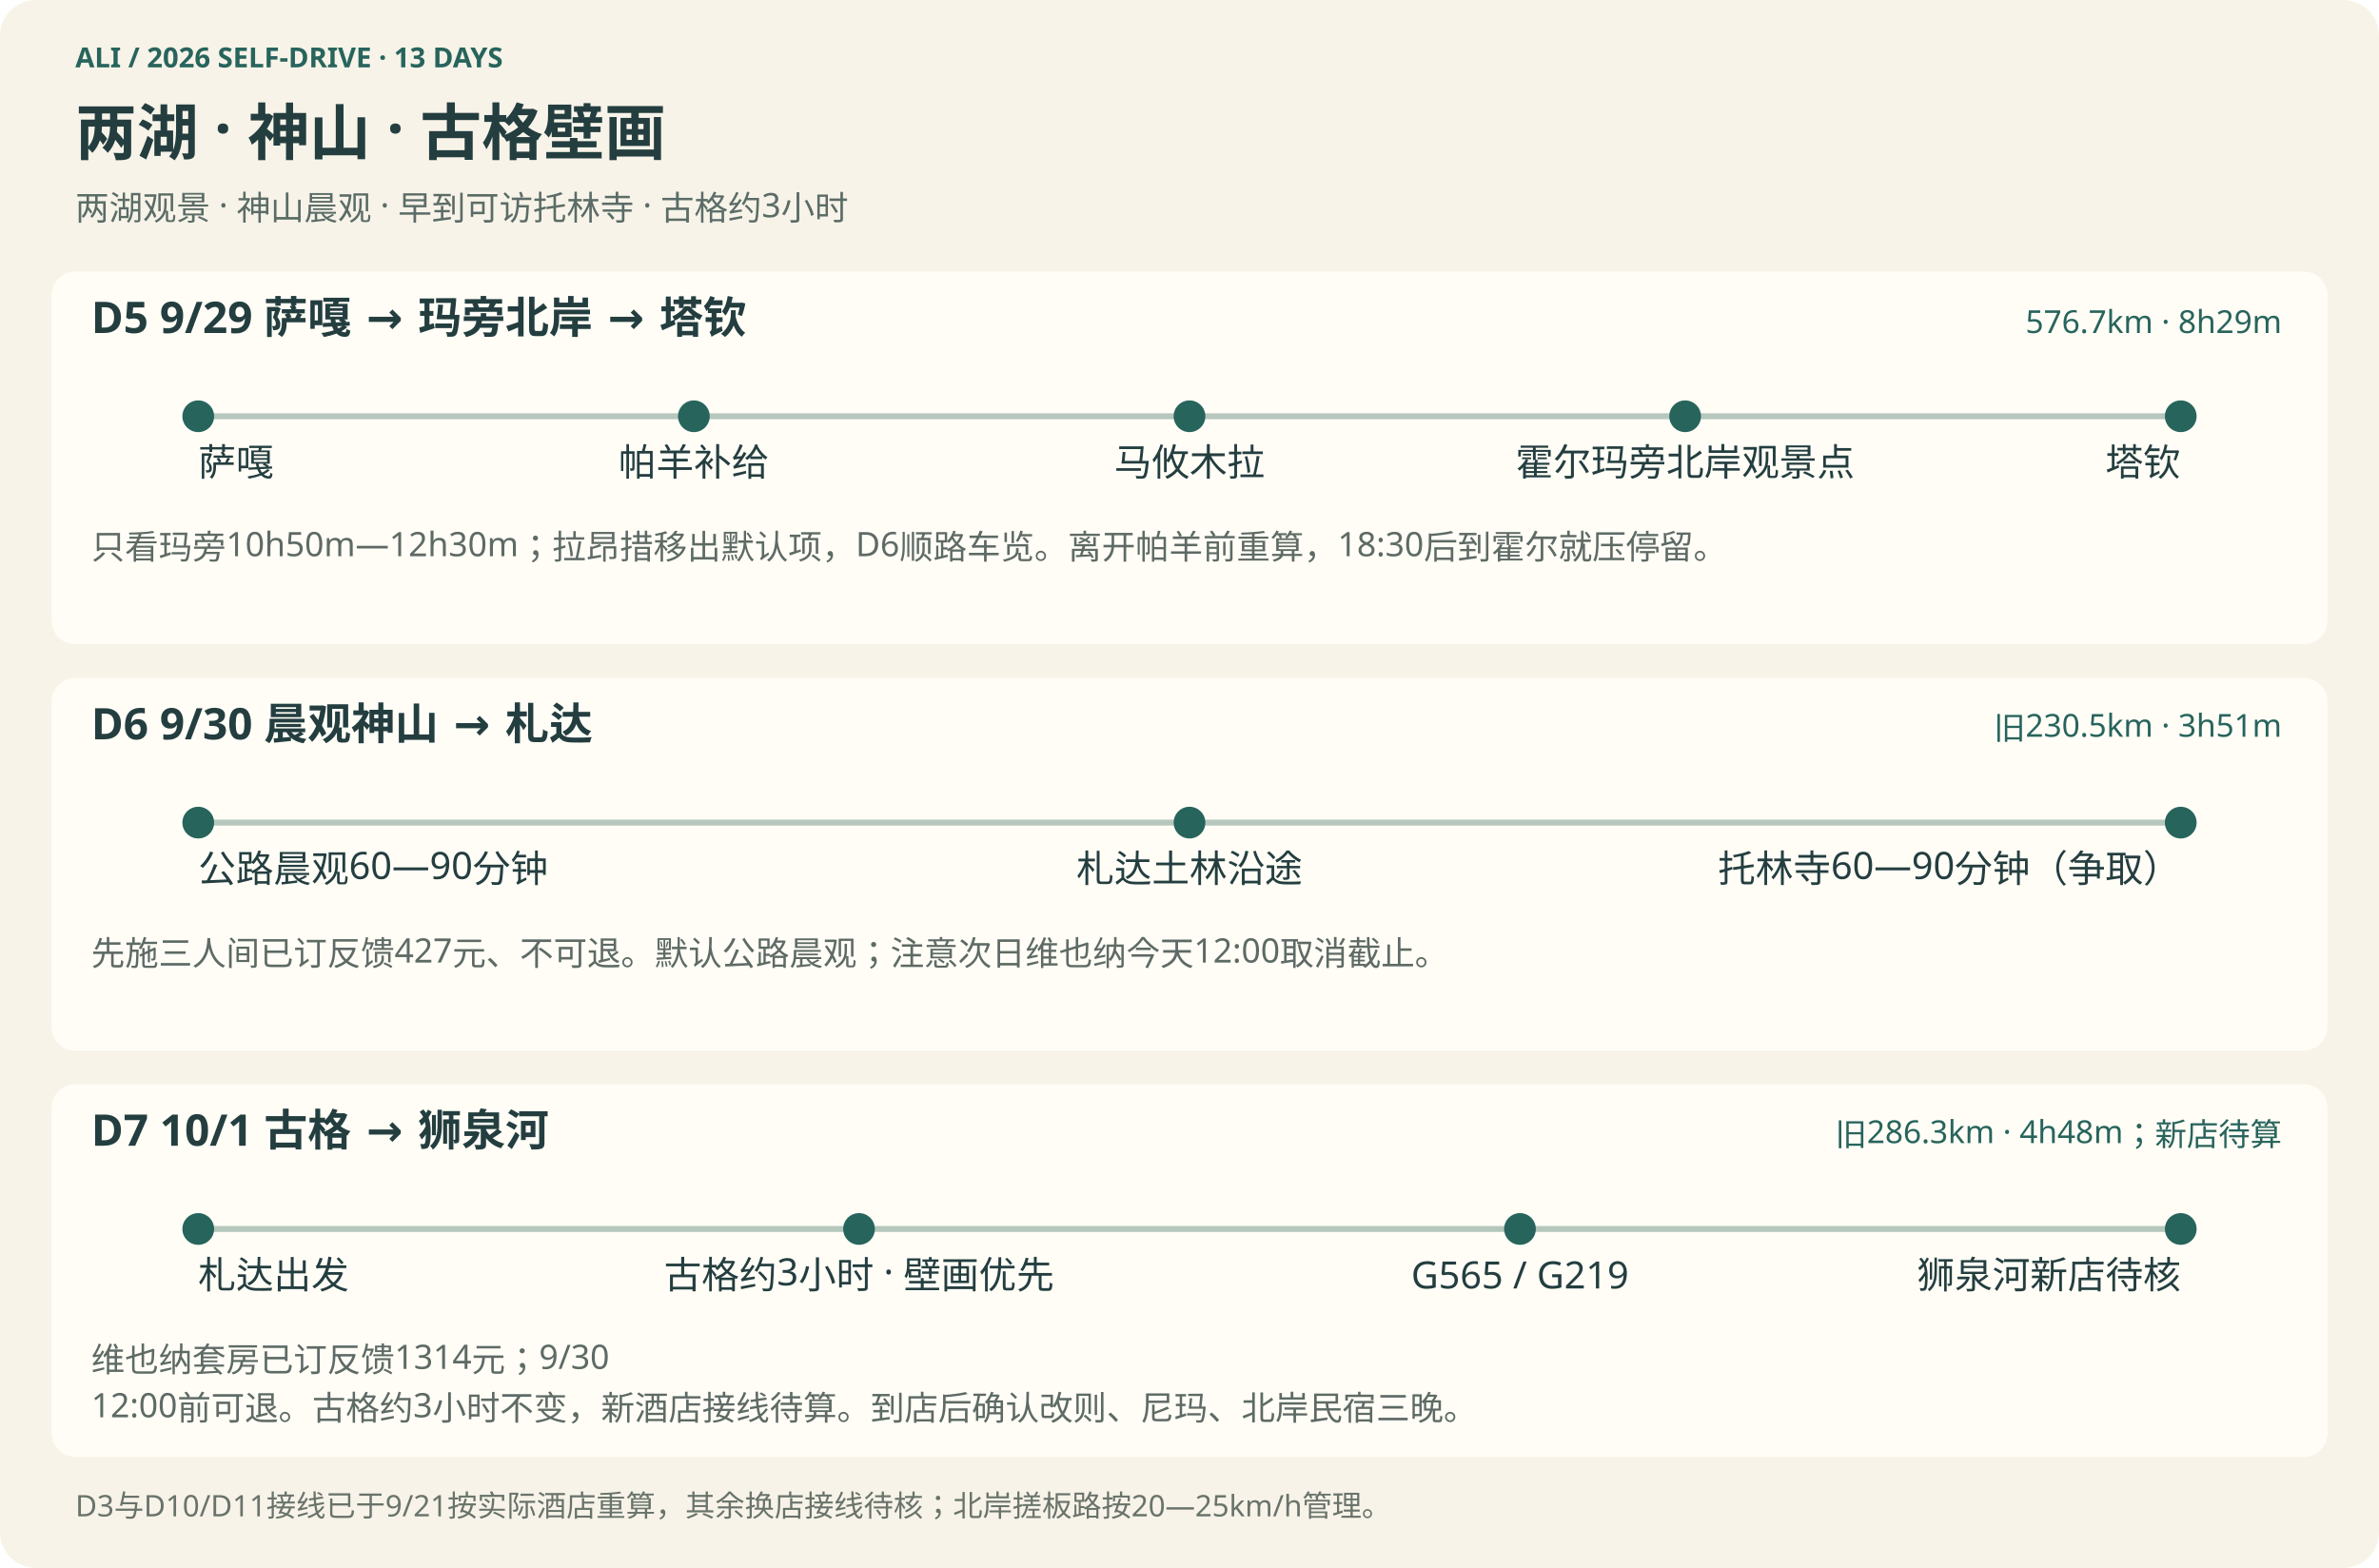
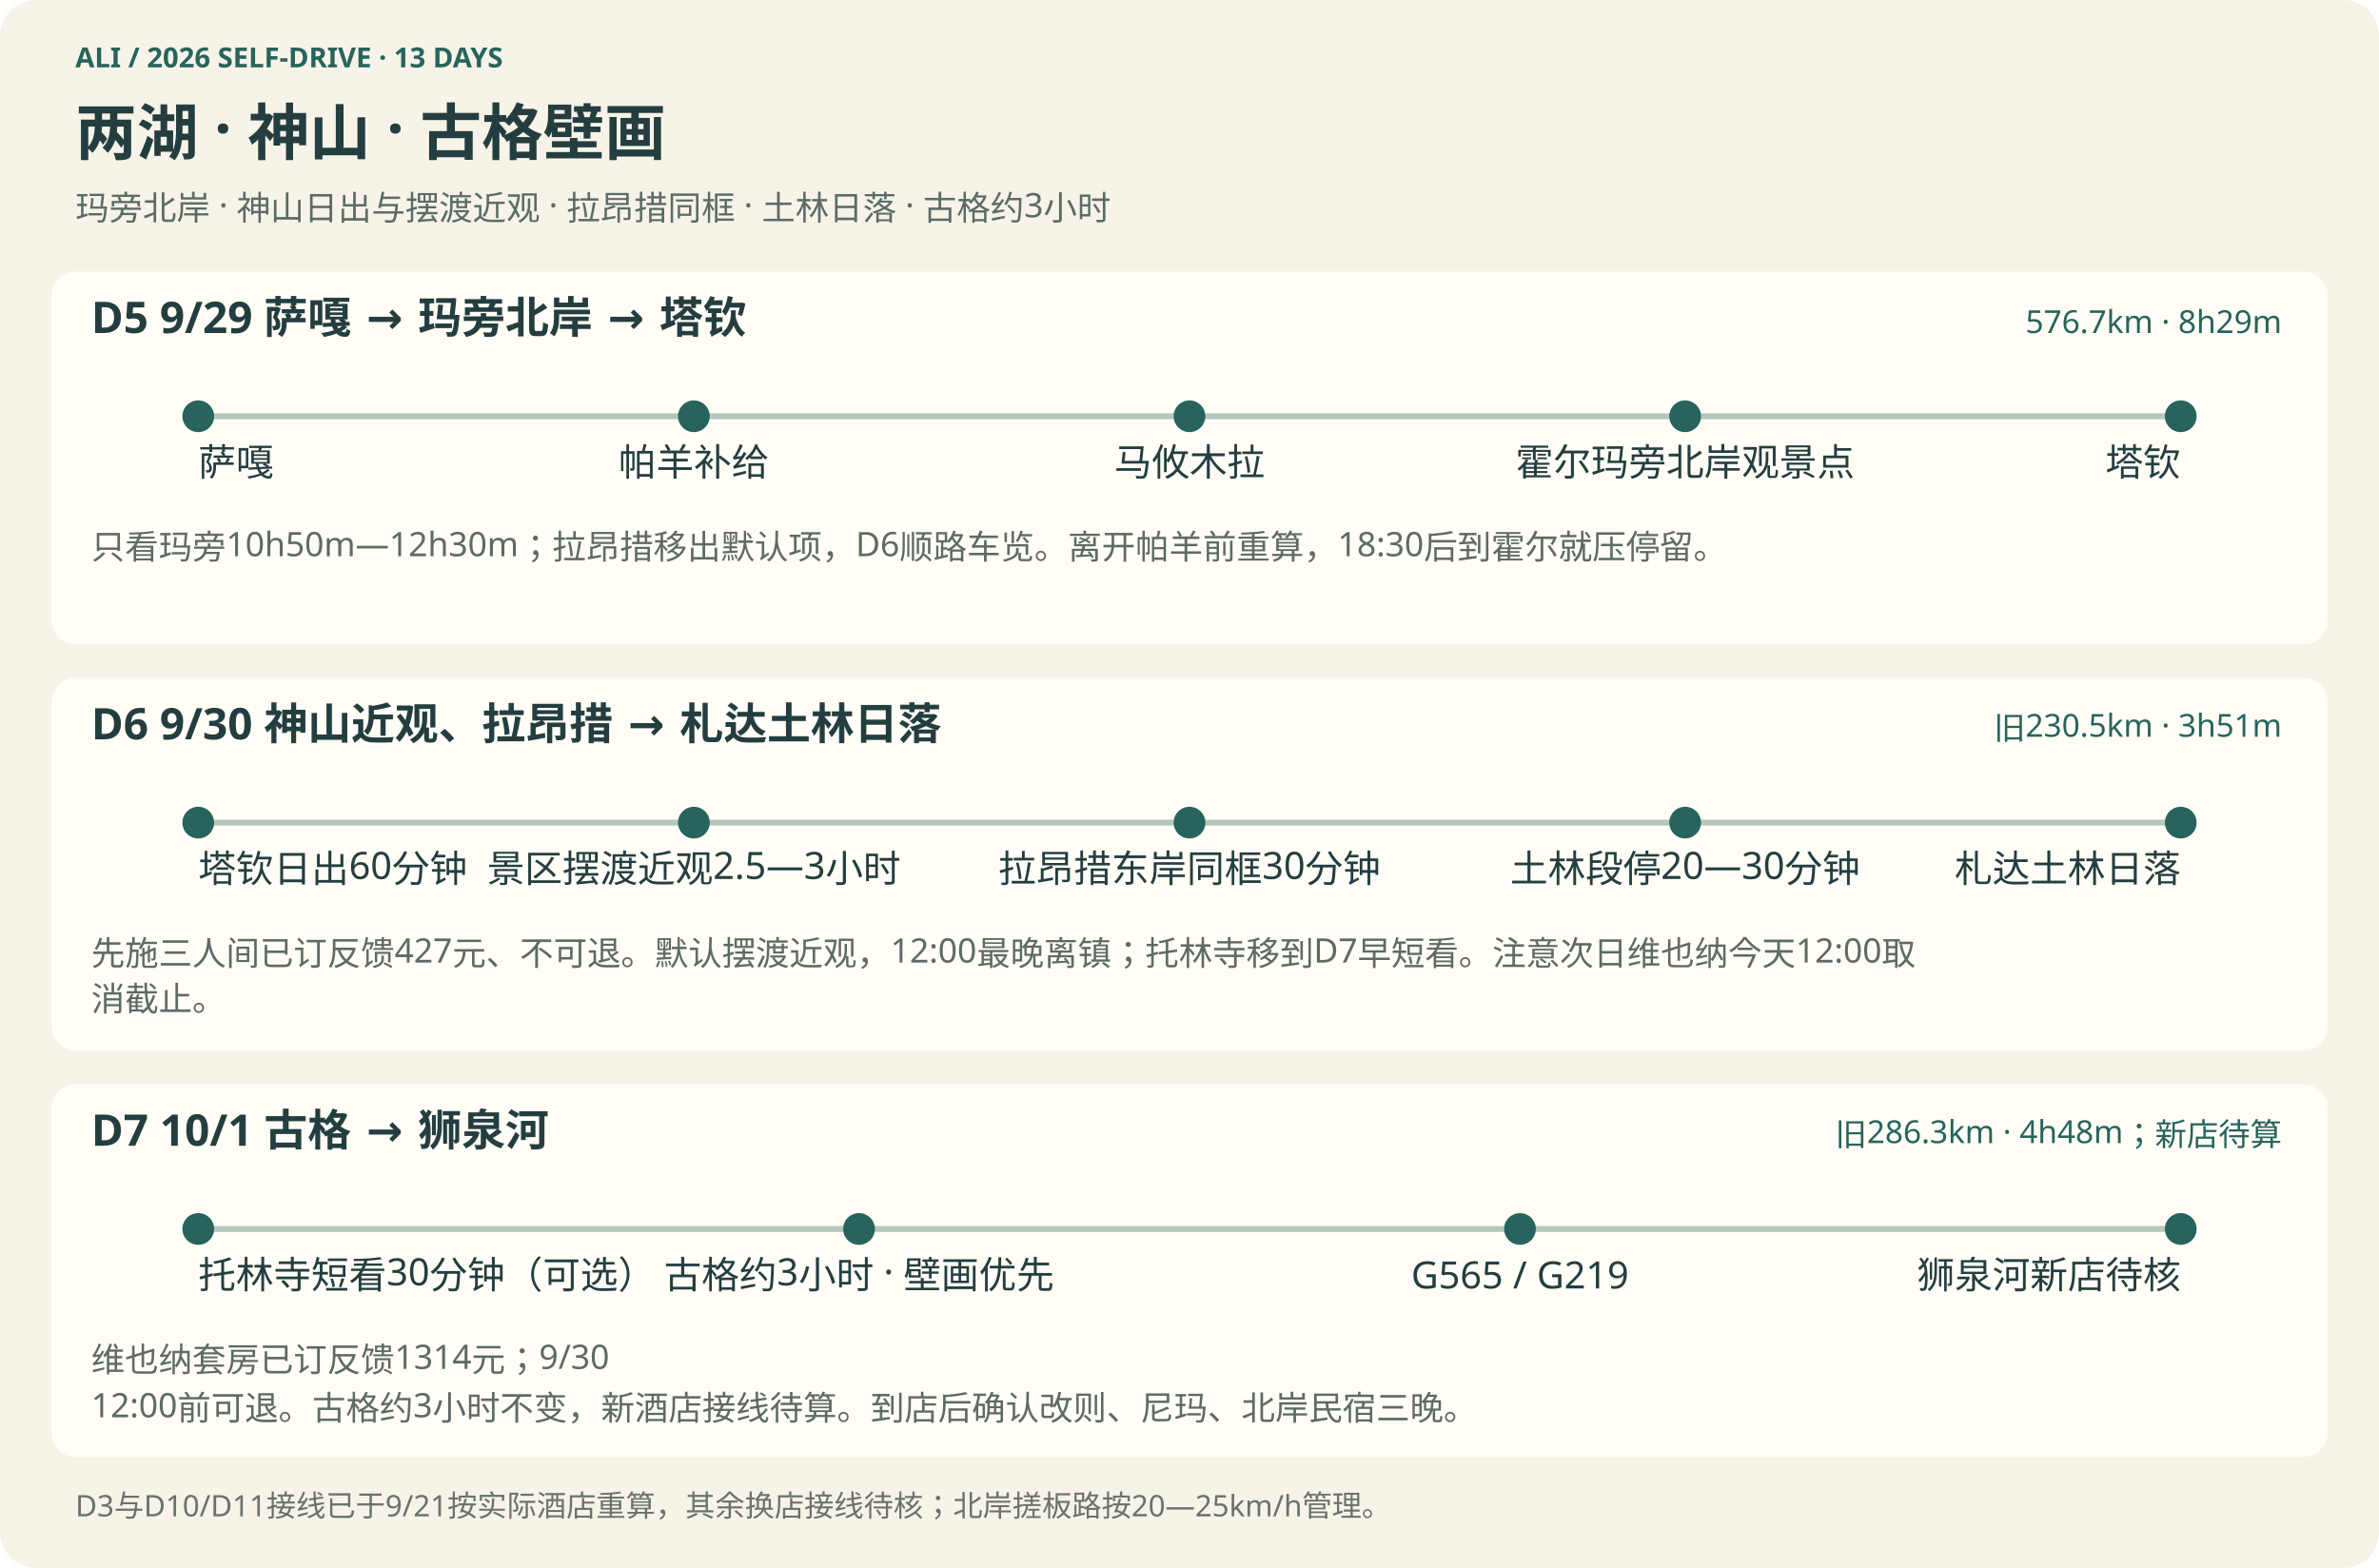
<svg xmlns="http://www.w3.org/2000/svg" viewBox="0 0 1200 791" class="ali-route-map" role="img">
  <g font-family="PingFang SC,Microsoft YaHei,sans-serif">
    <rect width="1200" height="791" rx="18" fill="#f7f3e8" />
    <text x="38.0" y="34.0" font-size="14" fill="#27645c" text-anchor="start" font-weight="600">ALI / 2026     SELF-DRIVE · 13 DAYS</text>
    <text x="38.0" y="78.0" font-size="31" fill="#243e40" text-anchor="start" font-weight="700">两湖 · 神山 · 古格壁画</text>
-     <text x="38.0" y="111.0" font-size="17" fill="#5b6c67" text-anchor="start" font-weight="400">两湖观景 · 神山晨观 · 早到可访托林寺 · 古格约3小时</text>
+     <text x="38.0" y="111.0" font-size="17" fill="#5b6c67" text-anchor="start" font-weight="400">玛旁北岸 · 神山日出与摆渡近观 · 拉昂措同框 · 土林日落 · 古格约3小时</text>
    <rect x="26" y="137" width="1148" height="188" rx="12" fill="#fffdf6" />
    <text x="46.0" y="168.0" font-size="22" fill="#243e40" text-anchor="start" font-weight="600">D5  9/29  萨嘎 → 玛旁北岸 → 塔钦</text>
    <text x="1151.0" y="168.0" font-size="16" fill="#27645c" text-anchor="end" font-weight="400">576.7km · 8h29m</text>
    <g data-layer="route-a">
      <line x1="100" y1="210" x2="1100" y2="210" stroke="#b6c8bd" stroke-width="3" />
    </g>
    <g data-layer="sights-core">
      <g class="point tier-1" data-point-id="d5-stop-0" data-title="萨嘎" data-summary="只看玛旁10h50m—12h30m；拉昂措移出默认项，D6顺路车览。离开帕羊前重算，18:30后到霍尔就压停留。" data-day-a="D5" data-kind="viewpoint" data-tier="1" data-action="core" data-status="documented" data-route-scope="A" data-elevation="" data-cost-basis="导航核查日期见日卡；点位与连线不是停车、准入或飞行许可。">
        <circle class="point-symbol" cx="100.0" cy="210" r="8" fill="#27645c" />
        <text x="100.0" y="240.0" font-size="19" fill="#243e40" text-anchor="start" font-weight="500">萨嘎</text>
      </g>
      <g class="point tier-1" data-point-id="d5-stop-1" data-title="帕羊补给" data-summary="只看玛旁10h50m—12h30m；拉昂措移出默认项，D6顺路车览。离开帕羊前重算，18:30后到霍尔就压停留。" data-day-a="D5" data-kind="viewpoint" data-tier="1" data-action="core" data-status="documented" data-route-scope="A" data-elevation="" data-cost-basis="导航核查日期见日卡；点位与连线不是停车、准入或飞行许可。">
        <circle class="point-symbol" cx="350.0" cy="210" r="8" fill="#27645c" />
        <text x="350.0" y="240.0" font-size="19" fill="#243e40" text-anchor="middle" font-weight="500">帕羊补给</text>
      </g>
      <g class="point tier-1" data-point-id="d5-stop-2" data-title="马攸木拉" data-summary="只看玛旁10h50m—12h30m；拉昂措移出默认项，D6顺路车览。离开帕羊前重算，18:30后到霍尔就压停留。" data-day-a="D5" data-kind="viewpoint" data-tier="1" data-action="core" data-status="documented" data-route-scope="A" data-elevation="" data-cost-basis="导航核查日期见日卡；点位与连线不是停车、准入或飞行许可。">
        <circle class="point-symbol" cx="600.0" cy="210" r="8" fill="#27645c" />
        <text x="600.0" y="240.0" font-size="19" fill="#243e40" text-anchor="middle" font-weight="500">马攸木拉</text>
      </g>
      <g class="point tier-1" data-point-id="d5-stop-3" data-title="霍尔玛旁北岸观景点" data-summary="只看玛旁10h50m—12h30m；拉昂措移出默认项，D6顺路车览。离开帕羊前重算，18:30后到霍尔就压停留。" data-day-a="D5" data-kind="viewpoint" data-tier="1" data-action="core" data-status="documented" data-route-scope="A" data-elevation="" data-cost-basis="导航核查日期见日卡；点位与连线不是停车、准入或飞行许可。">
        <circle class="point-symbol" cx="850.0" cy="210" r="8" fill="#27645c" />
        <text x="850.0" y="240.0" font-size="19" fill="#243e40" text-anchor="middle" font-weight="500">霍尔玛旁北岸观景点</text>
      </g>
      <g class="point tier-1" data-point-id="d5-stop-4" data-title="塔钦" data-summary="只看玛旁10h50m—12h30m；拉昂措移出默认项，D6顺路车览。离开帕羊前重算，18:30后到霍尔就压停留。" data-day-a="D5" data-kind="viewpoint" data-tier="1" data-action="core" data-status="documented" data-route-scope="A" data-elevation="" data-cost-basis="导航核查日期见日卡；点位与连线不是停车、准入或飞行许可。">
        <circle class="point-symbol" cx="1100.0" cy="210" r="8" fill="#27645c" />
        <text x="1100.0" y="240.0" font-size="19" fill="#243e40" text-anchor="end" font-weight="500">塔钦</text>
      </g>
    </g>
    <text x="46.0" y="282.0" font-size="17" fill="#5e6a65" text-anchor="start" font-weight="400">只看玛旁10h50m—12h30m；拉昂措移出默认项，D6顺路车览。离开帕羊前重算，18:30后到霍尔就压停留。</text>
    <rect x="26" y="342" width="1148" height="188" rx="12" fill="#fffdf6" />
-     <text x="46.0" y="373.0" font-size="22" fill="#243e40" text-anchor="start" font-weight="600">D6  9/30  晨观神山 → 札达</text>
+     <text x="46.0" y="373.0" font-size="22" fill="#243e40" text-anchor="start" font-weight="600">D6  9/30  神山近观、拉昂措 → 札达土林日落</text>
    <text x="1151.0" y="373.0" font-size="16" fill="#27645c" text-anchor="end" font-weight="400">旧230.5km · 3h51m</text>
    <g data-layer="route-a">
      <line x1="100" y1="415" x2="1100" y2="415" stroke="#b6c8bd" stroke-width="3" />
    </g>
    <g data-layer="sights-core">
-       <g class="point tier-1" data-point-id="d6-stop-0" data-title="公路晨观60—90分钟" data-summary="先施三人间已订反馈427元、不可退。默认公路晨观；注意次日维也纳今天12:00取消截止。" data-day-a="D6" data-kind="viewpoint" data-tier="1" data-action="core" data-status="documented" data-route-scope="A" data-elevation="" data-cost-basis="导航核查日期见日卡；点位与连线不是停车、准入或飞行许可。">
+       <g class="point tier-1" data-point-id="d6-stop-0" data-title="塔钦日出60分钟" data-summary="先施三人间已订反馈427元、不可退。默认摆渡近观，12:00最晚离镇；托林寺移到D7早短看。注意次日维也纳今天12:00取消截止。" data-day-a="D6" data-kind="viewpoint" data-tier="1" data-action="core" data-status="documented" data-route-scope="A" data-elevation="" data-cost-basis="导航核查日期见日卡；点位与连线不是停车、准入或飞行许可。">
        <circle class="point-symbol" cx="100.0" cy="415" r="8" fill="#27645c" />
-         <text x="100.0" y="445.0" font-size="19" fill="#243e40" text-anchor="start" font-weight="500">公路晨观60—90分钟</text>
+         <text x="100.0" y="445.0" font-size="19" fill="#243e40" text-anchor="start" font-weight="500">塔钦日出60分钟</text>
      </g>
-       <g class="point tier-1" data-point-id="d6-stop-1" data-title="札达土林沿途" data-summary="先施三人间已订反馈427元、不可退。默认公路晨观；注意次日维也纳今天12:00取消截止。" data-day-a="D6" data-kind="viewpoint" data-tier="1" data-action="core" data-status="documented" data-route-scope="A" data-elevation="" data-cost-basis="导航核查日期见日卡；点位与连线不是停车、准入或飞行许可。">
+       <g class="point tier-1" data-point-id="d6-stop-1" data-title="景区摆渡近观2.5—3小时" data-summary="先施三人间已订反馈427元、不可退。默认摆渡近观，12:00最晚离镇；托林寺移到D7早短看。注意次日维也纳今天12:00取消截止。" data-day-a="D6" data-kind="viewpoint" data-tier="1" data-action="core" data-status="documented" data-route-scope="A" data-elevation="" data-cost-basis="导航核查日期见日卡；点位与连线不是停车、准入或飞行许可。">
+         <circle class="point-symbol" cx="350.0" cy="415" r="8" fill="#27645c" />
+         <text x="350.0" y="445.0" font-size="19" fill="#243e40" text-anchor="middle" font-weight="500">景区摆渡近观2.5—3小时</text>
+       </g>
+       <g class="point tier-1" data-point-id="d6-stop-2" data-title="拉昂措东岸同框30分钟" data-summary="先施三人间已订反馈427元、不可退。默认摆渡近观，12:00最晚离镇；托林寺移到D7早短看。注意次日维也纳今天12:00取消截止。" data-day-a="D6" data-kind="viewpoint" data-tier="1" data-action="core" data-status="documented" data-route-scope="A" data-elevation="" data-cost-basis="导航核查日期见日卡；点位与连线不是停车、准入或飞行许可。">
        <circle class="point-symbol" cx="600.0" cy="415" r="8" fill="#27645c" />
-         <text x="600.0" y="445.0" font-size="19" fill="#243e40" text-anchor="middle" font-weight="500">札达土林沿途</text>
+         <text x="600.0" y="445.0" font-size="19" fill="#243e40" text-anchor="middle" font-weight="500">拉昂措东岸同框30分钟</text>
      </g>
-       <g class="point tier-1" data-point-id="d6-stop-2" data-title="托林寺60—90分钟（争取）" data-summary="先施三人间已订反馈427元、不可退。默认公路晨观；注意次日维也纳今天12:00取消截止。" data-day-a="D6" data-kind="viewpoint" data-tier="1" data-action="core" data-status="documented" data-route-scope="A" data-elevation="" data-cost-basis="导航核查日期见日卡；点位与连线不是停车、准入或飞行许可。">
+       <g class="point tier-1" data-point-id="d6-stop-3" data-title="土林段停20—30分钟" data-summary="先施三人间已订反馈427元、不可退。默认摆渡近观，12:00最晚离镇；托林寺移到D7早短看。注意次日维也纳今天12:00取消截止。" data-day-a="D6" data-kind="viewpoint" data-tier="1" data-action="core" data-status="documented" data-route-scope="A" data-elevation="" data-cost-basis="导航核查日期见日卡；点位与连线不是停车、准入或飞行许可。">
+         <circle class="point-symbol" cx="850.0" cy="415" r="8" fill="#27645c" />
+         <text x="850.0" y="445.0" font-size="19" fill="#243e40" text-anchor="middle" font-weight="500">土林段停20—30分钟</text>
+       </g>
+       <g class="point tier-1" data-point-id="d6-stop-4" data-title="札达土林日落" data-summary="先施三人间已订反馈427元、不可退。默认摆渡近观，12:00最晚离镇；托林寺移到D7早短看。注意次日维也纳今天12:00取消截止。" data-day-a="D6" data-kind="viewpoint" data-tier="1" data-action="core" data-status="documented" data-route-scope="A" data-elevation="" data-cost-basis="导航核查日期见日卡；点位与连线不是停车、准入或飞行许可。">
        <circle class="point-symbol" cx="1100.0" cy="415" r="8" fill="#27645c" />
-         <text x="1100.0" y="445.0" font-size="19" fill="#243e40" text-anchor="end" font-weight="500">托林寺60—90分钟（争取）</text>
+         <text x="1100.0" y="445.0" font-size="19" fill="#243e40" text-anchor="end" font-weight="500">札达土林日落</text>
      </g>
    </g>
-     <text x="46.0" y="487.0" font-size="17" fill="#5e6a65" text-anchor="start" font-weight="400">先施三人间已订反馈427元、不可退。默认公路晨观；注意次日维也纳今天12:00取消截止。</text>
+     <text x="46.0" y="487.0" font-size="17" fill="#5e6a65" text-anchor="start" font-weight="400">先施三人间已订反馈427元、不可退。默认摆渡近观，12:00最晚离镇；托林寺移到D7早短看。注意次日维也纳今天12:00取</text>
+     <text x="46.0" y="510.0" font-size="17" fill="#5e6a65" text-anchor="start" font-weight="400">消截止。</text>
    <rect x="26" y="547" width="1148" height="188" rx="12" fill="#fffdf6" />
    <text x="46.0" y="578.0" font-size="22" fill="#243e40" text-anchor="start" font-weight="600">D7  10/1  古格 → 狮泉河</text>
    <text x="1151.0" y="578.0" font-size="16" fill="#27645c" text-anchor="end" font-weight="400">旧286.3km · 4h48m；新店待算</text>
    <g data-layer="route-a">
      <line x1="100" y1="620" x2="1100" y2="620" stroke="#b6c8bd" stroke-width="3" />
    </g>
    <g data-layer="sights-core">
-       <g class="point tier-1" data-point-id="d7-stop-0" data-title="札达出发" data-summary="维也纳套房已订反馈1314元；9/30 12:00前可退。古格约3小时不变，新酒店接线待算。到店后确认改则、尼玛、北岸民宿三晚。" data-day-a="D7" data-kind="viewpoint" data-tier="1" data-action="core" data-status="documented" data-route-scope="A" data-elevation="" data-cost-basis="导航核查日期见日卡；点位与连线不是停车、准入或飞行许可。">
+       <g class="point tier-1" data-point-id="d7-stop-0" data-title="托林寺短看30分钟（可选）" data-summary="维也纳套房已订反馈1314元；9/30 12:00前可退。古格约3小时不变，新酒店接线待算。到店后确认改则、尼玛、北岸民宿三晚。" data-day-a="D7" data-kind="viewpoint" data-tier="1" data-action="core" data-status="documented" data-route-scope="A" data-elevation="" data-cost-basis="导航核查日期见日卡；点位与连线不是停车、准入或飞行许可。">
        <circle class="point-symbol" cx="100.0" cy="620" r="8" fill="#27645c" />
-         <text x="100.0" y="650.0" font-size="19" fill="#243e40" text-anchor="start" font-weight="500">札达出发</text>
+         <text x="100.0" y="650.0" font-size="19" fill="#243e40" text-anchor="start" font-weight="500">托林寺短看30分钟（可选）</text>
      </g>
      <g class="point tier-1" data-point-id="d7-stop-1" data-title="古格约3小时 · 壁画优先" data-summary="维也纳套房已订反馈1314元；9/30 12:00前可退。古格约3小时不变，新酒店接线待算。到店后确认改则、尼玛、北岸民宿三晚。" data-day-a="D7" data-kind="viewpoint" data-tier="1" data-action="core" data-status="documented" data-route-scope="A" data-elevation="" data-cost-basis="导航核查日期见日卡；点位与连线不是停车、准入或飞行许可。">
        <circle class="point-symbol" cx="433.3" cy="620" r="8" fill="#27645c" />
        <text x="433.3" y="650.0" font-size="19" fill="#243e40" text-anchor="middle" font-weight="500">古格约3小时 · 壁画优先</text>
      </g>
      <g class="point tier-1" data-point-id="d7-stop-2" data-title="G565 / G219" data-summary="维也纳套房已订反馈1314元；9/30 12:00前可退。古格约3小时不变，新酒店接线待算。到店后确认改则、尼玛、北岸民宿三晚。" data-day-a="D7" data-kind="viewpoint" data-tier="1" data-action="core" data-status="documented" data-route-scope="A" data-elevation="" data-cost-basis="导航核查日期见日卡；点位与连线不是停车、准入或飞行许可。">
        <circle class="point-symbol" cx="766.7" cy="620" r="8" fill="#27645c" />
        <text x="766.7" y="650.0" font-size="19" fill="#243e40" text-anchor="middle" font-weight="500">G565 / G219</text>
      </g>
      <g class="point tier-1" data-point-id="d7-stop-3" data-title="狮泉河新店待核" data-summary="维也纳套房已订反馈1314元；9/30 12:00前可退。古格约3小时不变，新酒店接线待算。到店后确认改则、尼玛、北岸民宿三晚。" data-day-a="D7" data-kind="viewpoint" data-tier="1" data-action="core" data-status="documented" data-route-scope="A" data-elevation="" data-cost-basis="导航核查日期见日卡；点位与连线不是停车、准入或飞行许可。">
        <circle class="point-symbol" cx="1100.0" cy="620" r="8" fill="#27645c" />
        <text x="1100.0" y="650.0" font-size="19" fill="#243e40" text-anchor="end" font-weight="500">狮泉河新店待核</text>
      </g>
    </g>
    <text x="46.0" y="692.0" font-size="17" fill="#5e6a65" text-anchor="start" font-weight="400">维也纳套房已订反馈1314元；9/30</text>
    <text x="46.0" y="715.0" font-size="17" fill="#5e6a65" text-anchor="start" font-weight="400">12:00前可退。古格约3小时不变，新酒店接线待算。到店后确认改则、尼玛、北岸民宿三晚。</text>
    <text x="38.0" y="765.0" font-size="15" fill="#69736b" text-anchor="start" font-weight="400">D3与D10/D11接线已于9/21按实际酒店重算，其余换店接线待核；北岸搓板路按20—25km/h管理。</text>
    <g data-layer="route-a" />
    <g data-layer="route-b" />
    <g data-layer="route-common" />
    <g data-layer="lodging" />
    <g data-layer="sights-core" />
    <g data-layer="sights-secondary" />
    <g data-layer="passes" />
    <g data-layer="places" />
    <g data-layer="culture" />
    <g data-layer="water-landforms" />
    <g data-layer="context-landmarks" />
    <g data-layer="alternatives" />
  </g>
</svg>
